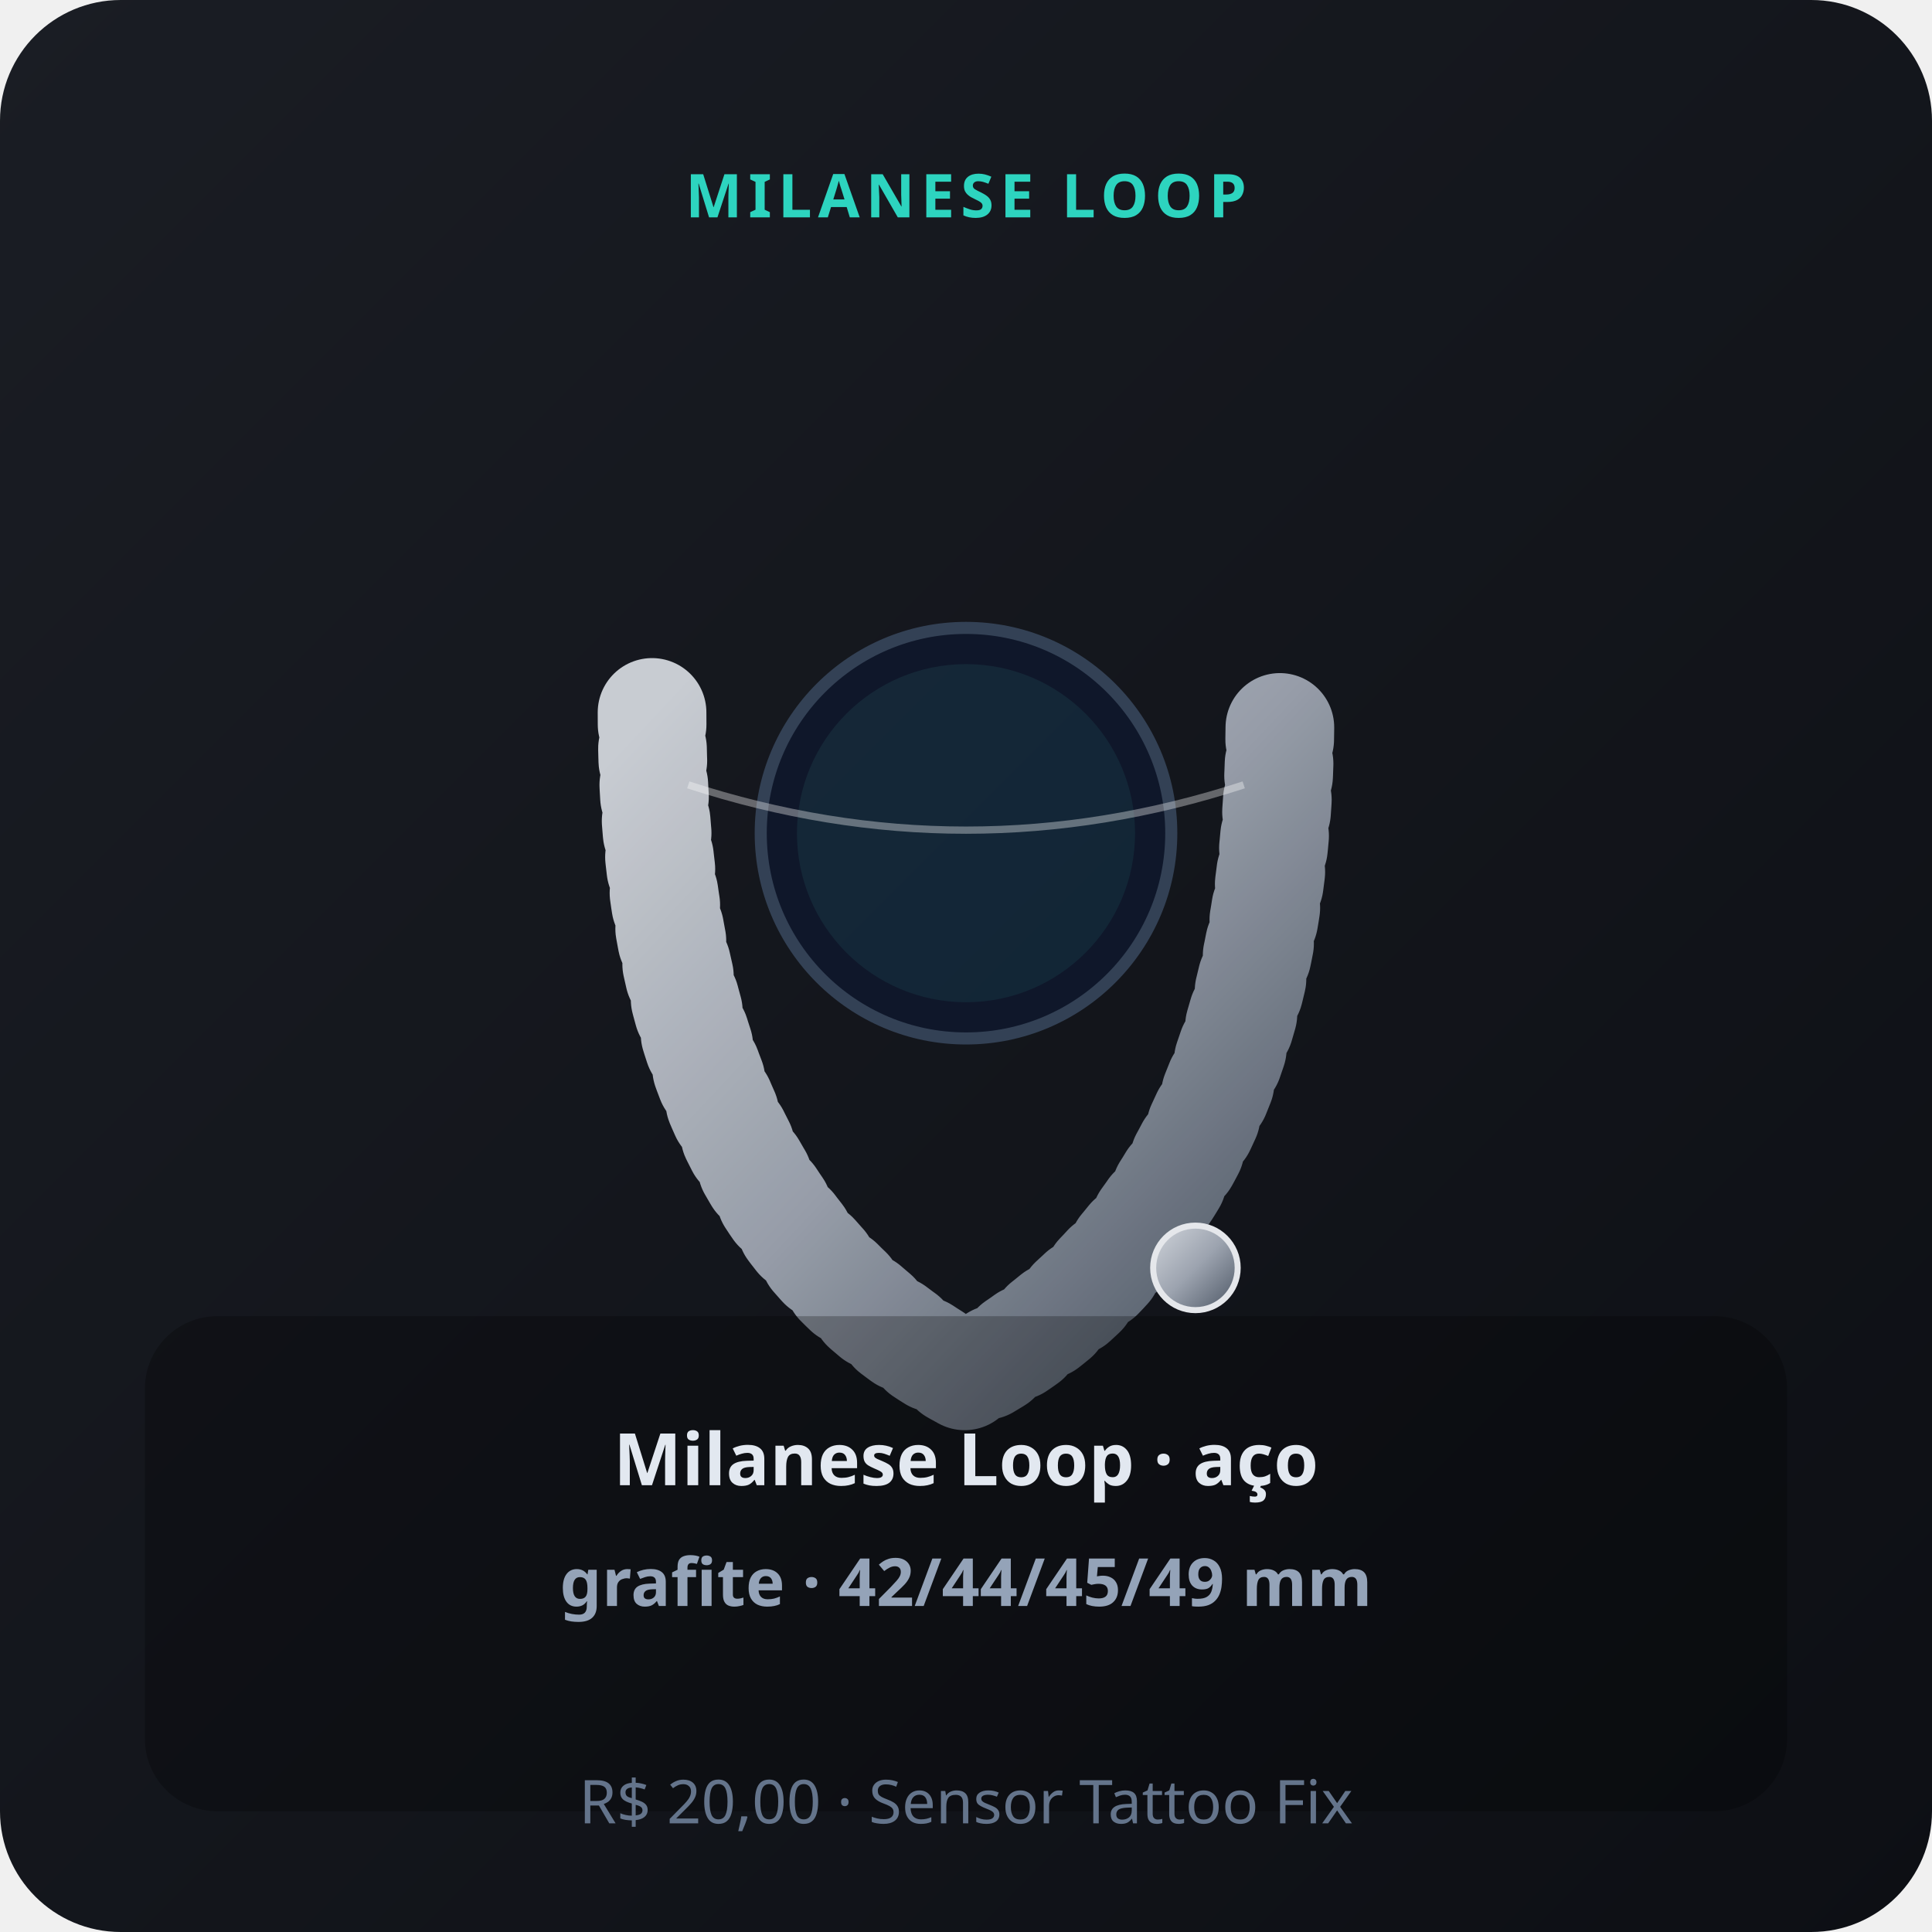
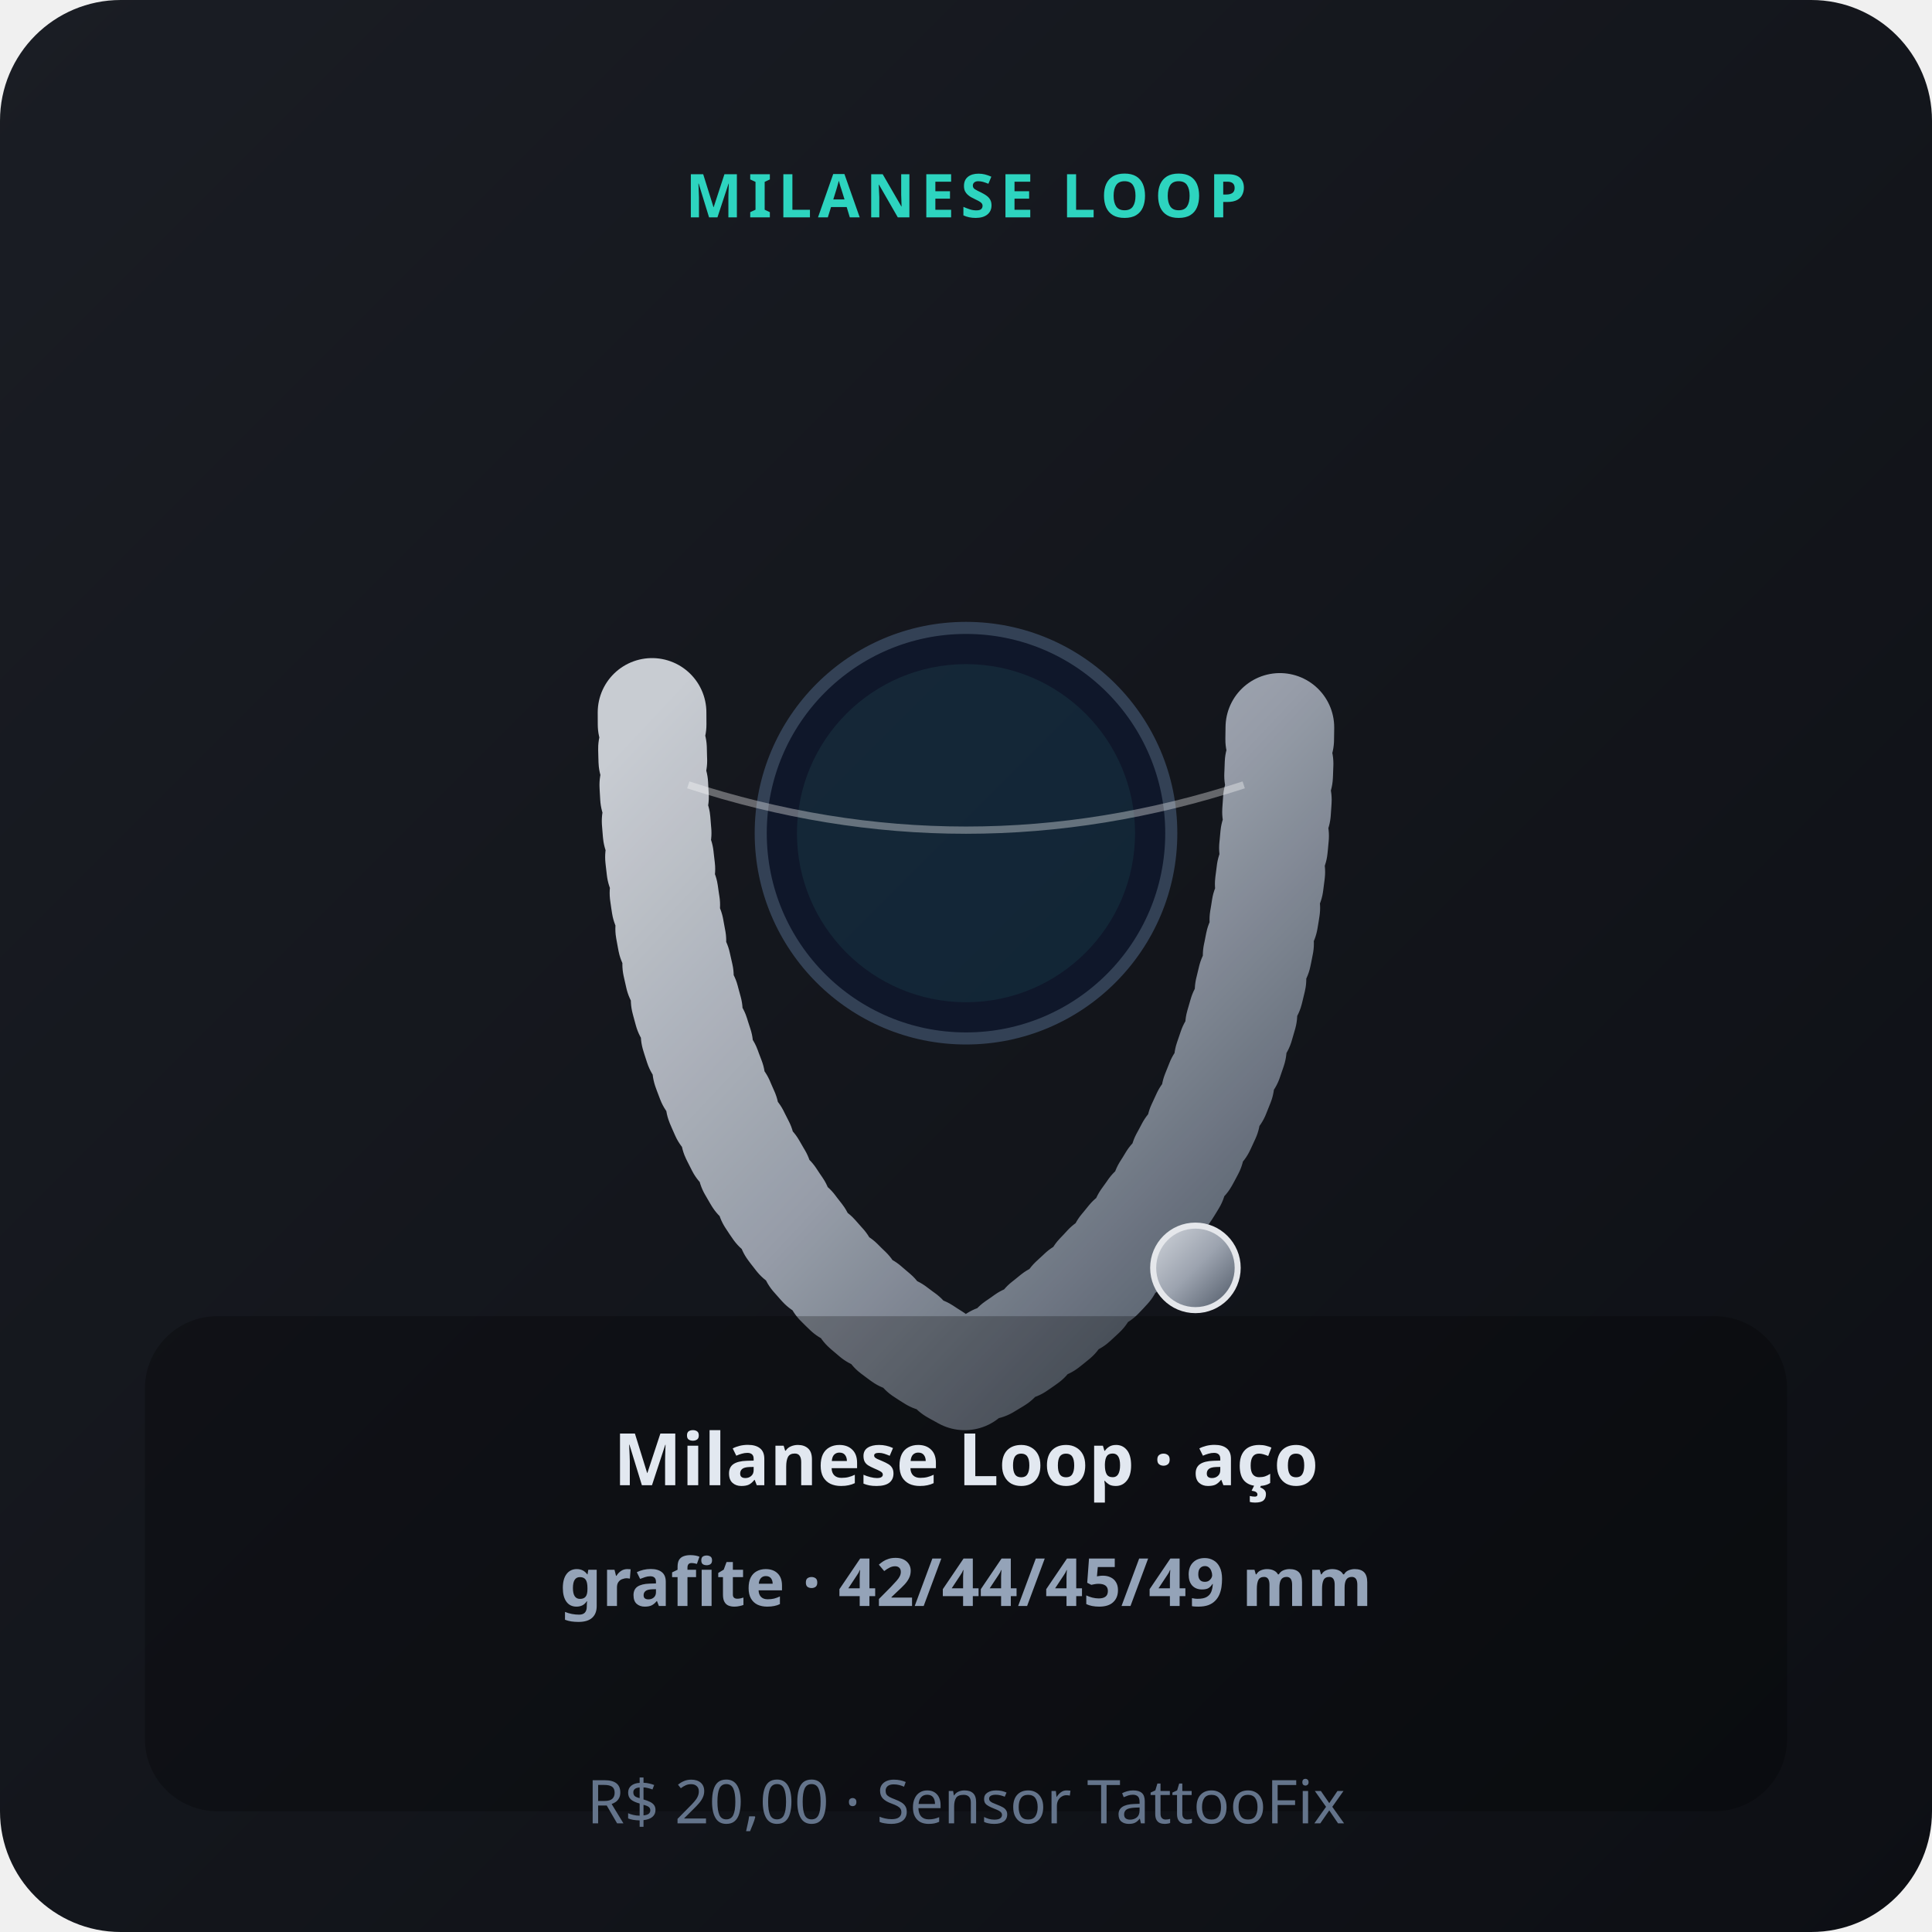
<svg xmlns="http://www.w3.org/2000/svg" viewBox="0 0 320 320" role="img" aria-label="Pulseira Milanese em Aço Magnético — grafite (42/44/45/49mm)">
  <defs>
    <linearGradient id="bgpulseirameshpreta4249" x1="0%" y1="0%" x2="100%" y2="100%">
      <stop offset="0%" stop-color="#1a1d24" />
      <stop offset="100%" stop-color="#0d0f14" />
    </linearGradient>
    <linearGradient id="bandpulseirameshpreta4249" x1="0%" y1="0%" x2="100%" y2="100%">
      <stop offset="0%" stop-color="#d1d5db" />
      <stop offset="50%" stop-color="#9ca3af" />
      <stop offset="100%" stop-color="#4b5563" />
    </linearGradient>
    <linearGradient id="accentpulseirameshpreta4249" x1="0%" y1="0%" x2="100%" y2="100%">
      <stop offset="0%" stop-color="#5eead4" />
      <stop offset="100%" stop-color="#2dd4bf" />
    </linearGradient>
  </defs>
  <rect width="320" height="320" rx="20" fill="url(#bgpulseirameshpreta4249)" />
  <text x="160" y="36" text-anchor="middle" fill="#2dd4bf" font-family="system-ui,sans-serif" font-size="10" font-weight="700" letter-spacing="1">MILANESE LOOP</text>
  <rect x="148" y="108" width="24" height="20" rx="6" fill="#1e293b" stroke="url(#accentpulseirameshpreta4249)" stroke-width="1.5" />
  <circle cx="160" cy="138" r="34" fill="#0f172a" stroke="#334155" stroke-width="2" />
  <circle cx="160" cy="138" r="28" fill="url(#accentpulseirameshpreta4249)" opacity="0.08" />
  <path d="M108 118 Q108 200 160 228 Q212 200 212 118" fill="none" stroke="url(#bandpulseirameshpreta4249)" stroke-width="18" stroke-linecap="round" stroke-dasharray="2 4" opacity="0.95" />
  <path d="M114 130 Q160 145 206 130" fill="none" stroke="#fff" stroke-width="1.2" opacity="0.35" />
  <circle cx="198" cy="210" r="7" fill="url(#bandpulseirameshpreta4249)" stroke="#e5e7eb" stroke-width="1" />
  <rect x="24" y="218" width="272" height="82" rx="12" fill="#000" fill-opacity="0.25" />
  <text x="160" y="246" text-anchor="middle" fill="#e2e8f0" font-family="system-ui,sans-serif" font-size="12" font-weight="700">Milanese Loop · aço</text>
  <text x="160" y="266" text-anchor="middle" fill="#94a3b8" font-family="system-ui,sans-serif" font-size="11" font-weight="600">grafite · 42/44/45/49 mm</text>
-   <text x="160" y="302" text-anchor="middle" fill="#64748b" font-family="system-ui,sans-serif" font-size="10">R$ 20,00 · Sensor Tattoo Fix</text>
+   <text x="160" y="302" text-anchor="middle" fill="#64748b" font-family="system-ui,sans-serif" font-size="10">R$ 20,00 · Sensor TattooFix</text>
</svg>
